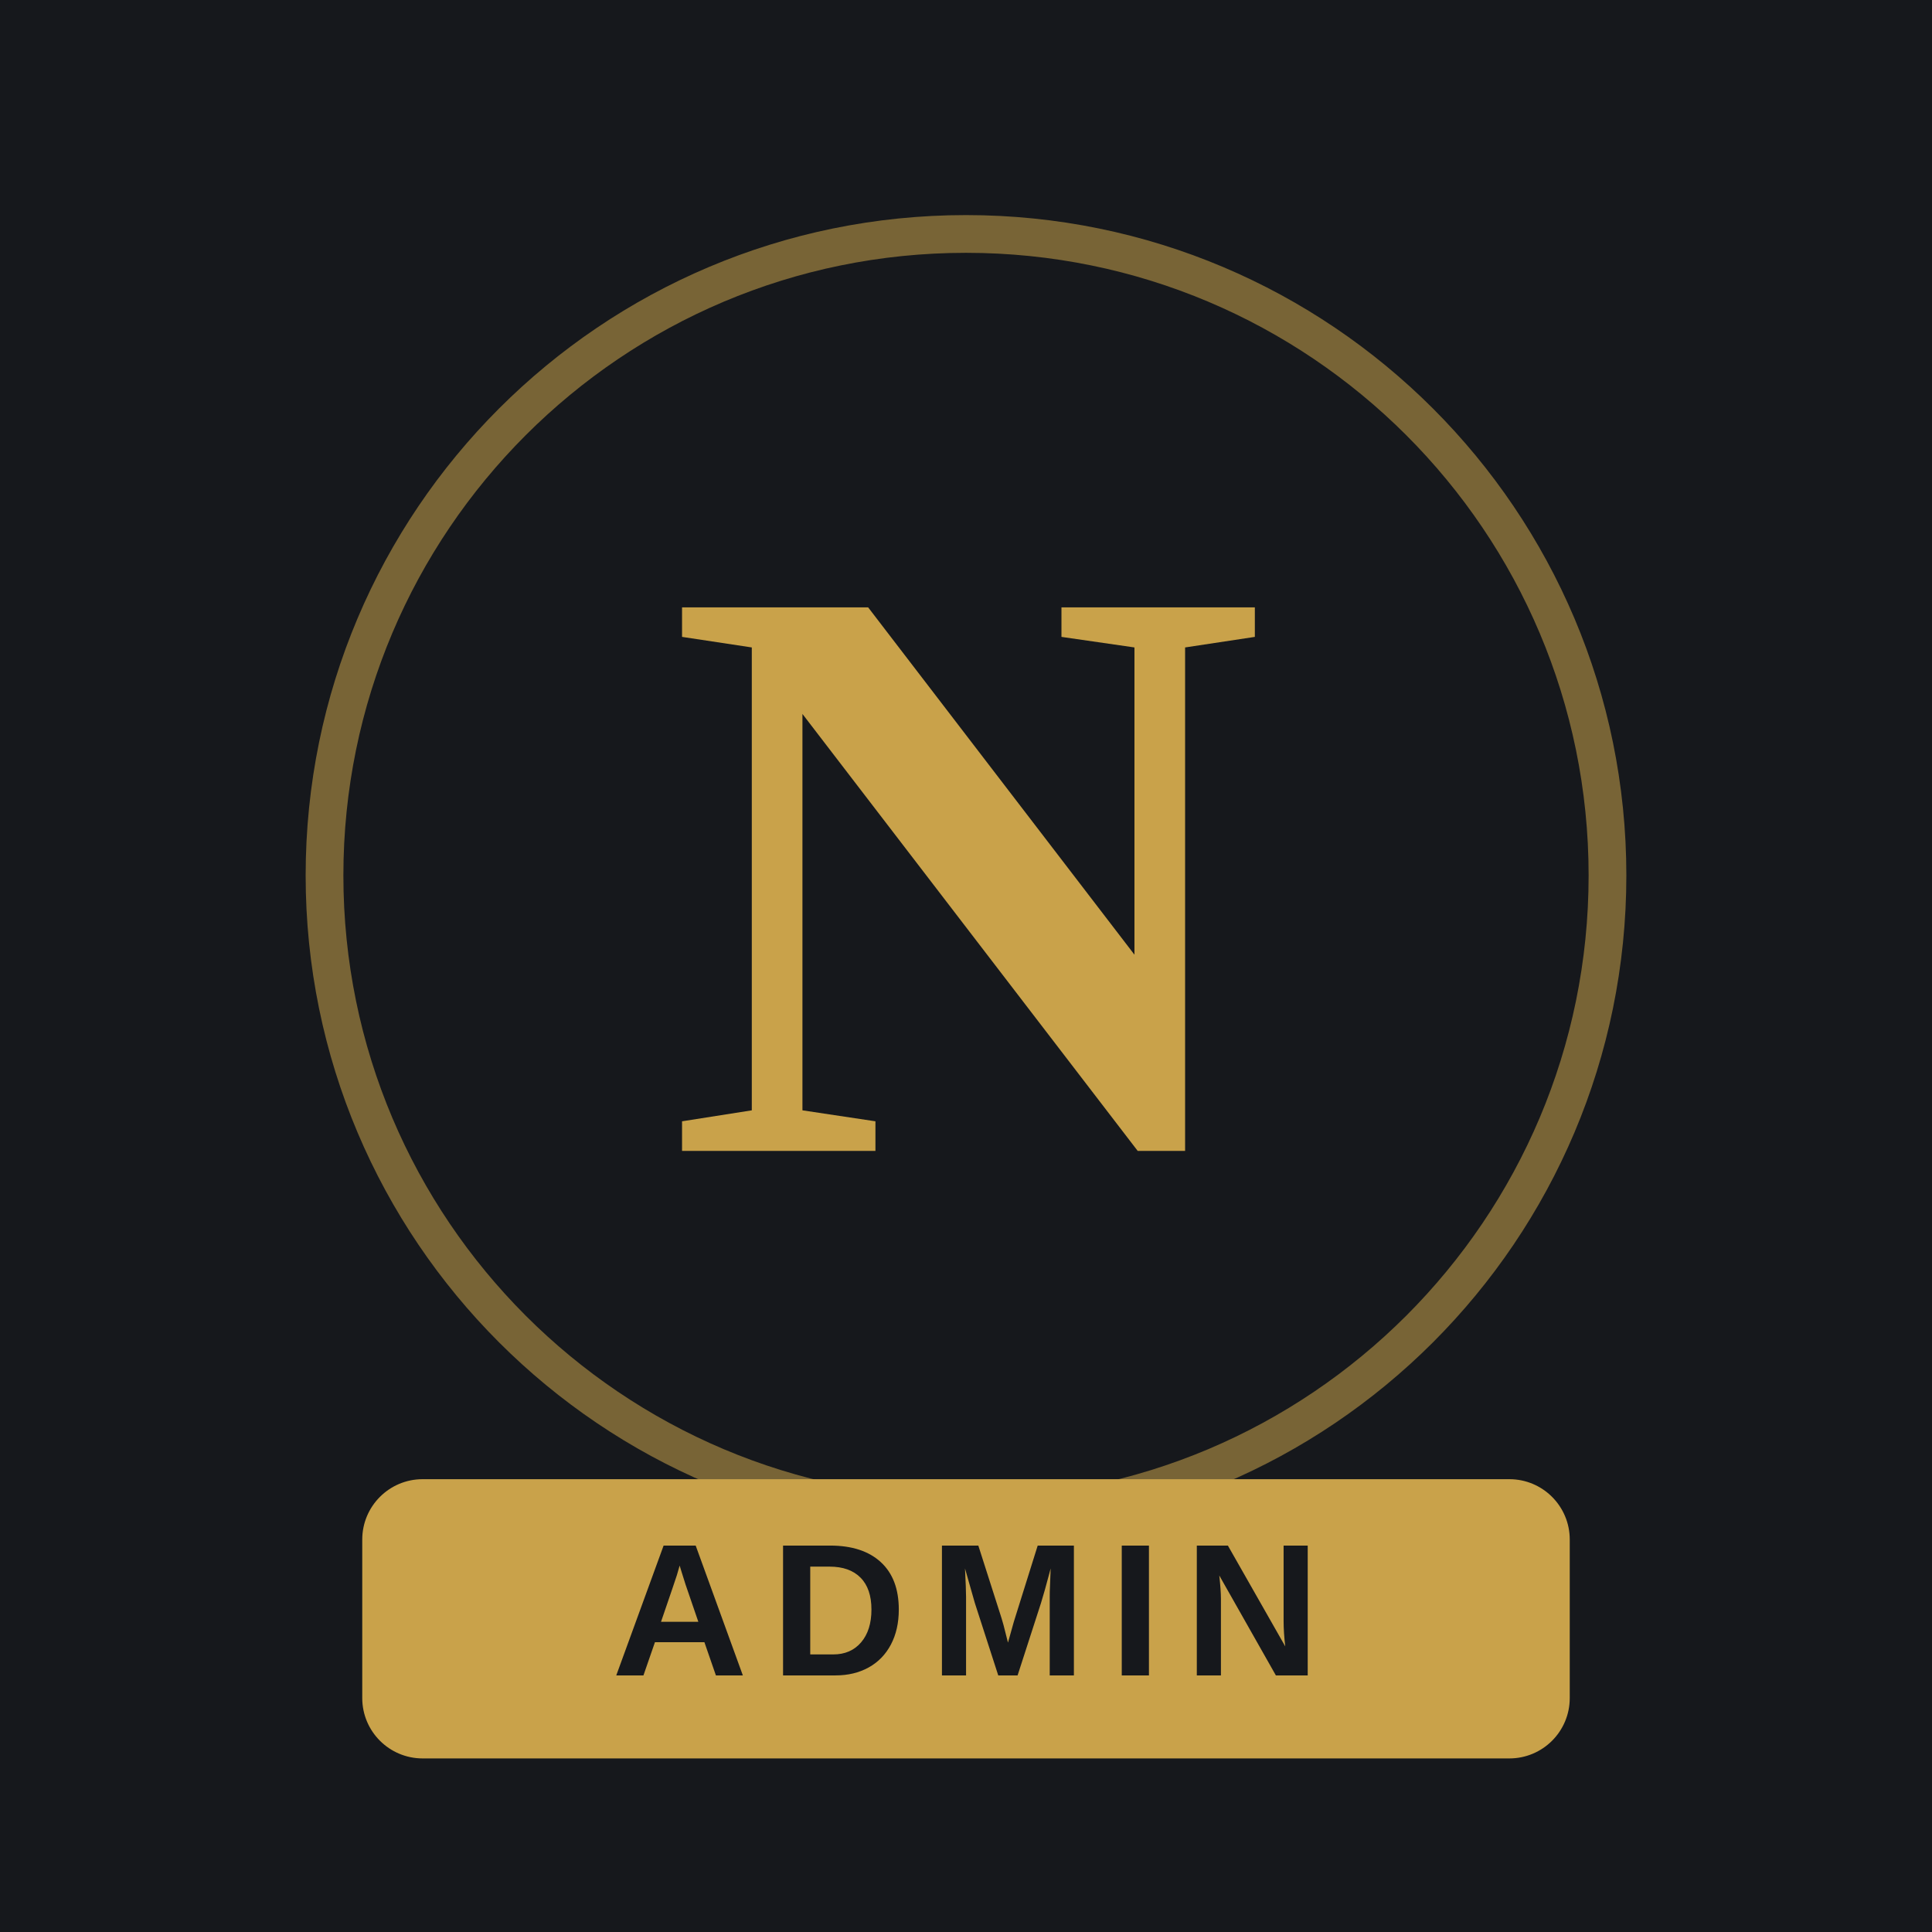
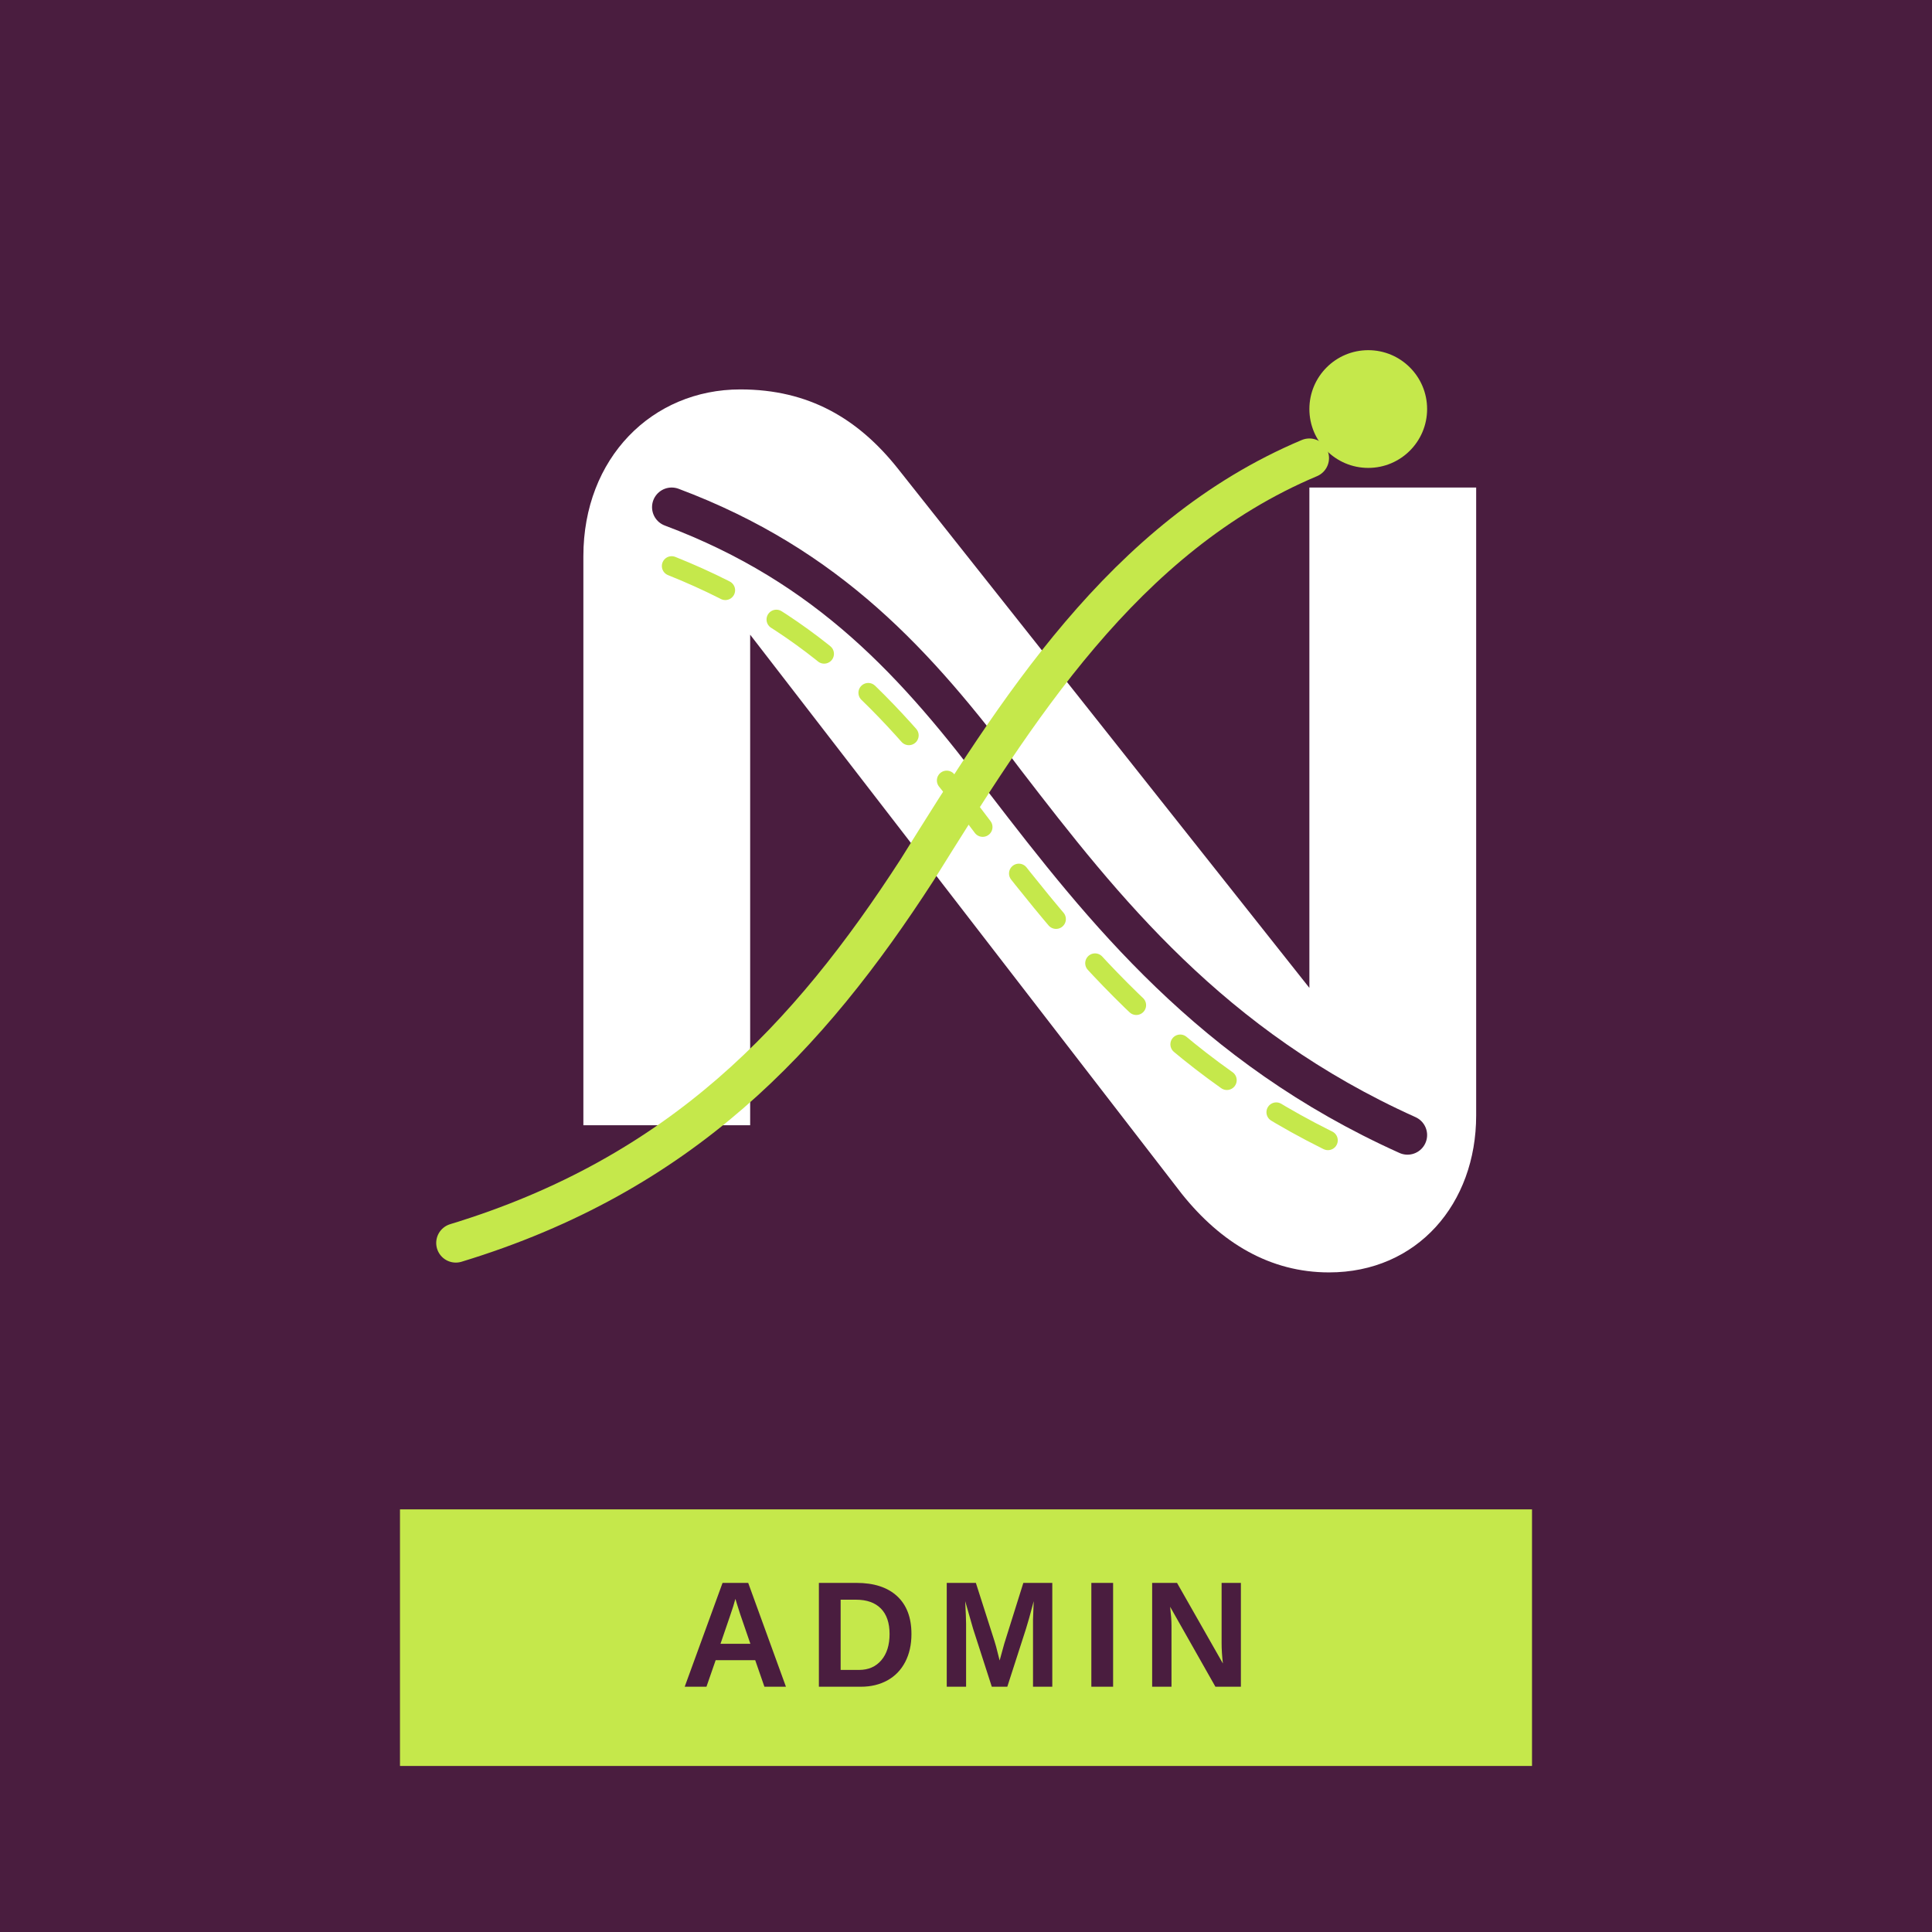
<svg xmlns="http://www.w3.org/2000/svg" viewBox="0 0 512 512">
-   <rect width="512" height="512" fill="#16181c" />
-   <g transform="translate(0 0) scale(1)">
-     <circle cx="256" cy="232" r="170" fill="none" stroke="#c9a24a" stroke-width="10" opacity=".55" />
-     <text x="256" y="305" text-anchor="middle" font-family="Georgia, 'Times New Roman', serif" font-size="220" font-weight="700" fill="#c9a24a">N</text>
-     <rect x="96" y="392" width="320" height="74" rx="16" fill="#c9a24a" />
-     <text x="256" y="444" text-anchor="middle" font-family="Arial, Helvetica, sans-serif" font-size="50" font-weight="700" letter-spacing="6" fill="#16181c">ADMIN</text>
+   <rect width="512" height="512" fill="#4A1D3F" />
+   <g transform="translate(89.6 48.6) scale(2.600)">
+     <path d="M25 96V38c0-10 7-17 16-17 7 0 12 3 16 8l42 53V31h17v64c0 9-6 16-15 16-6 0-11-3-15-8L42 46v50z" fill="#FFFFFF" />
+     <path d="M34 33c16 6 25 16 34 28 10 13 21 27 41 36" fill="none" stroke="#4A1D3F" stroke-width="4" stroke-linecap="round" />
+     <path d="M34 39c15 6 23 15 32 27 10 13 20 25 38 33" fill="none" stroke="#C5E84B" stroke-width="2" stroke-linecap="round" stroke-dasharray="6 6" />
+     <path d="M12 108c23-7 36-21 47-38 10-16 21-34 40-42" fill="none" stroke="#C5E84B" stroke-width="4" stroke-linecap="round" />
+     <circle cx="105" cy="23" r="6" fill="#C5E84B" />
  </g>
+   <rect x="106.0" y="400.0" width="300.0" height="68.0" fill="#C5E84B" />
+   <text x="256" y="447.0" text-anchor="middle" font-family="Arial, Helvetica, sans-serif" font-size="40.0" font-weight="800" letter-spacing="5.0" fill="#4A1D3F">ADMIN</text>
</svg>
